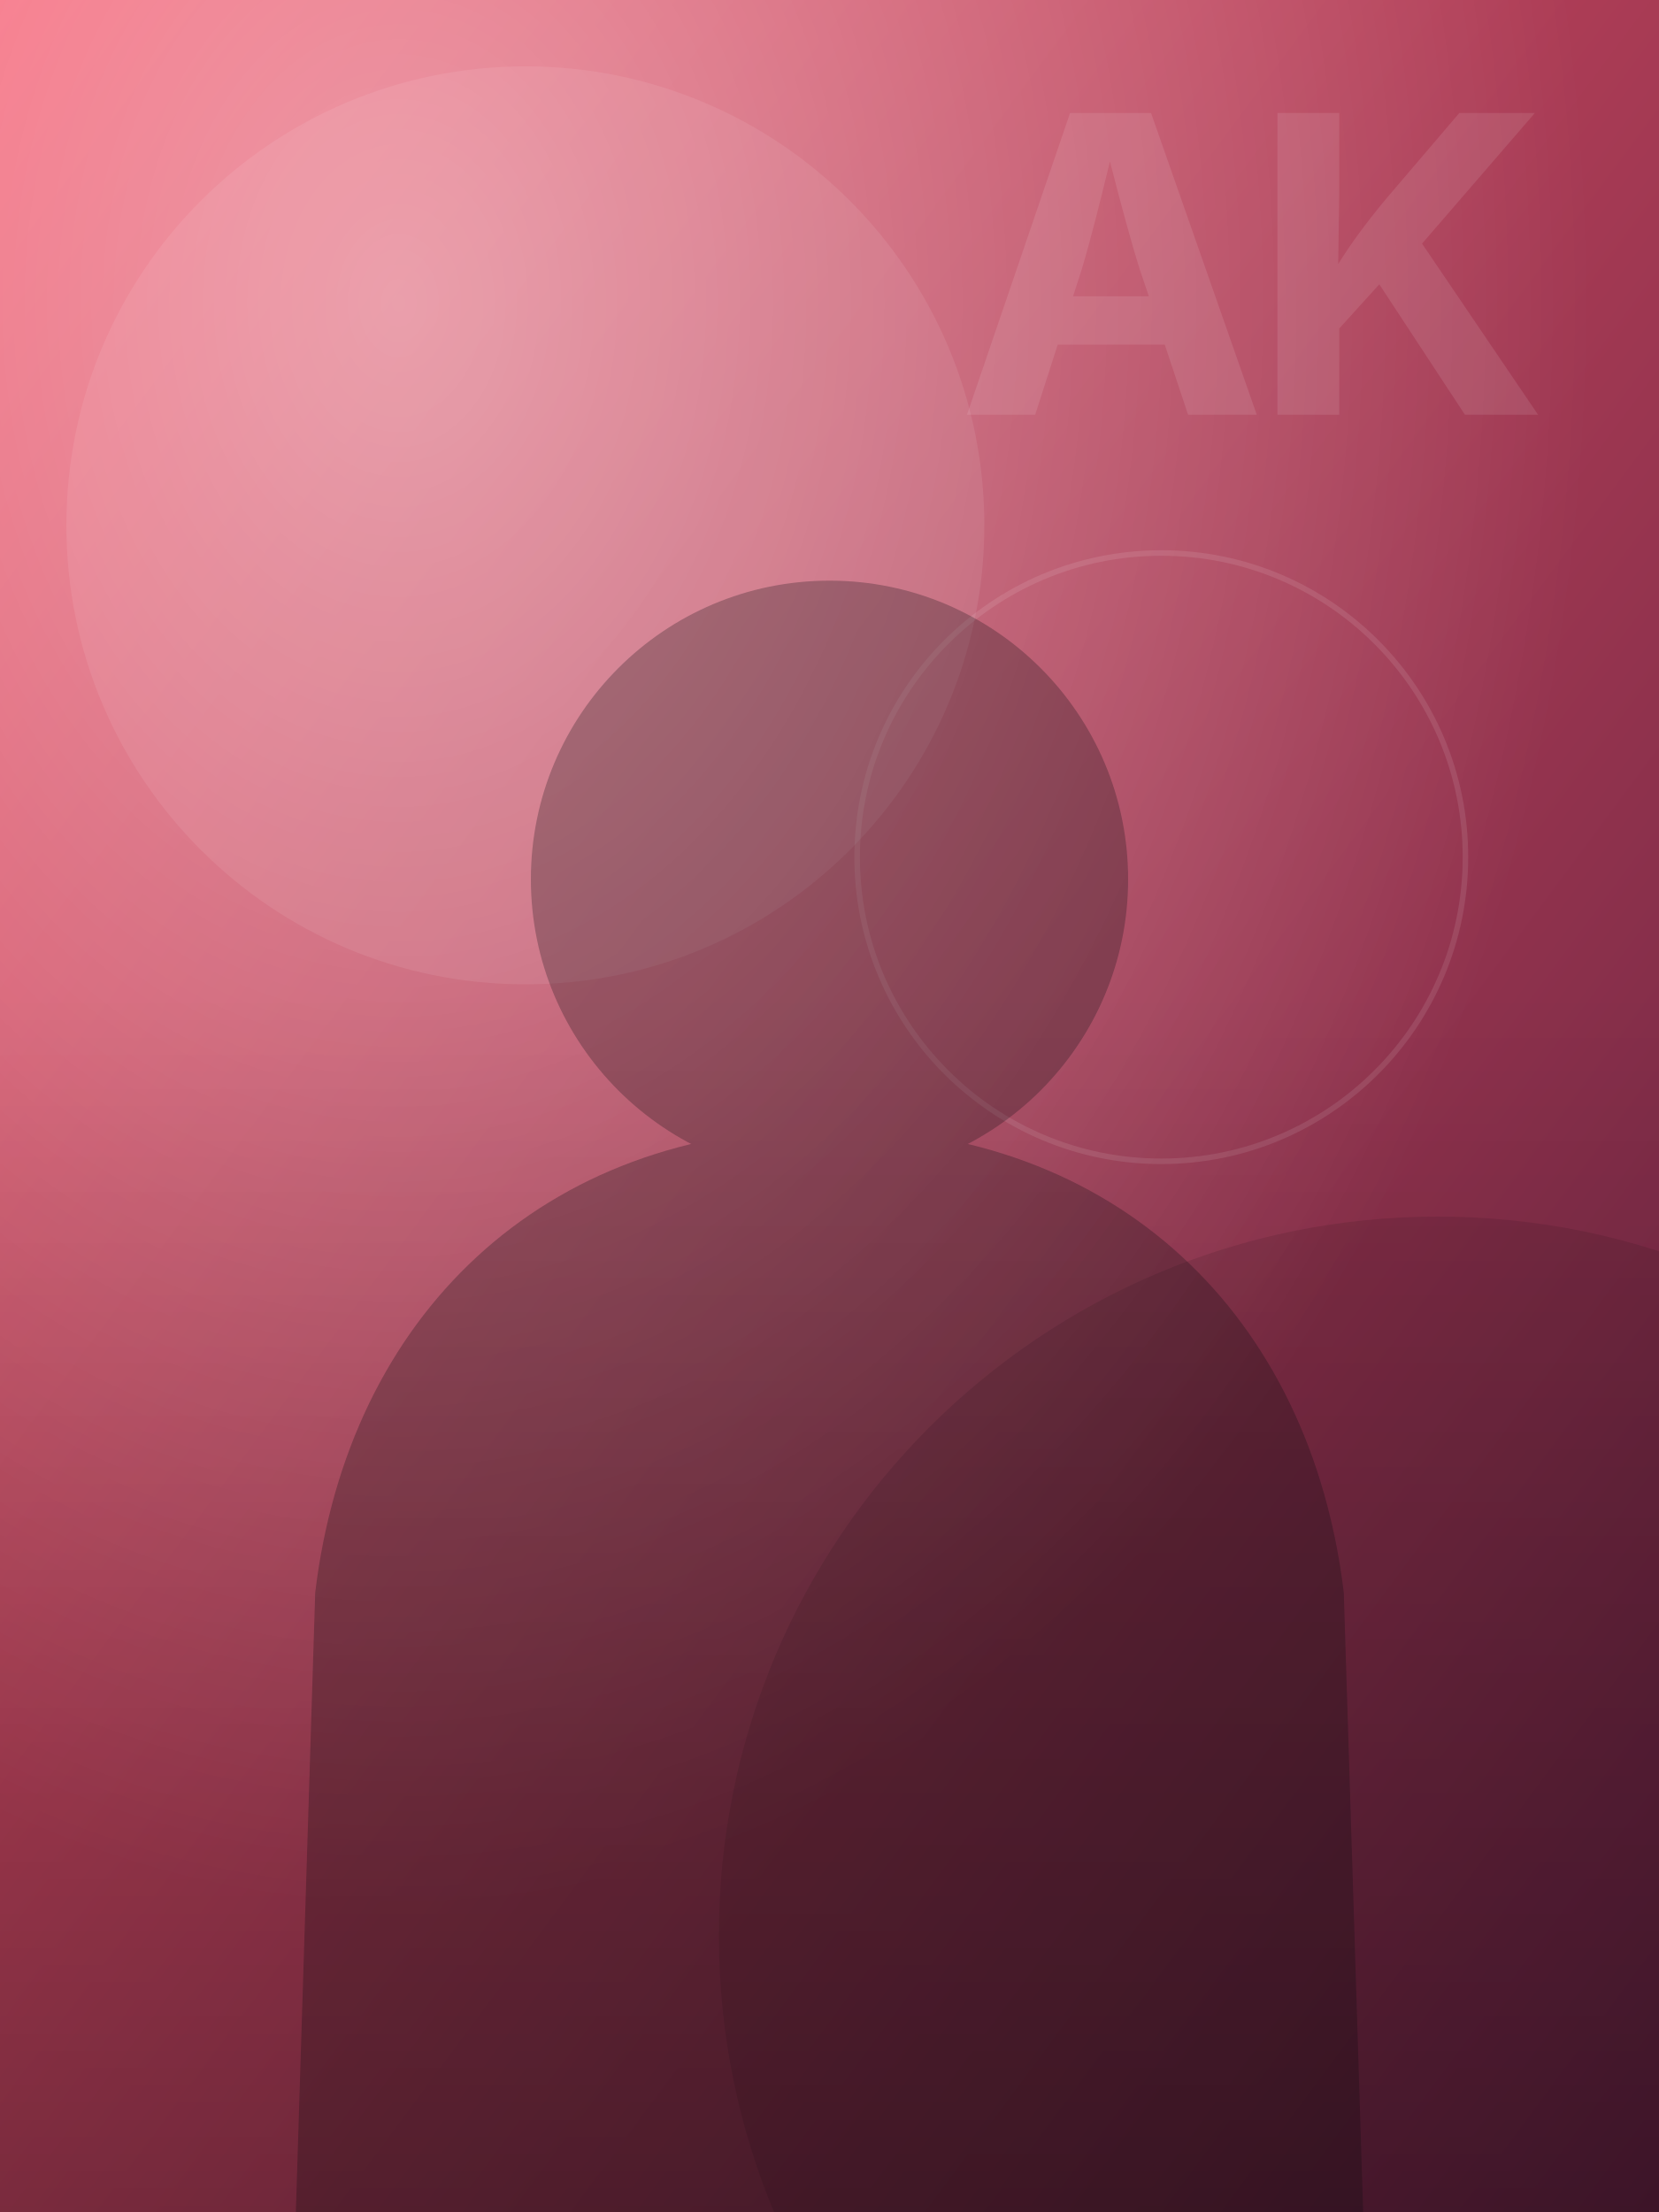
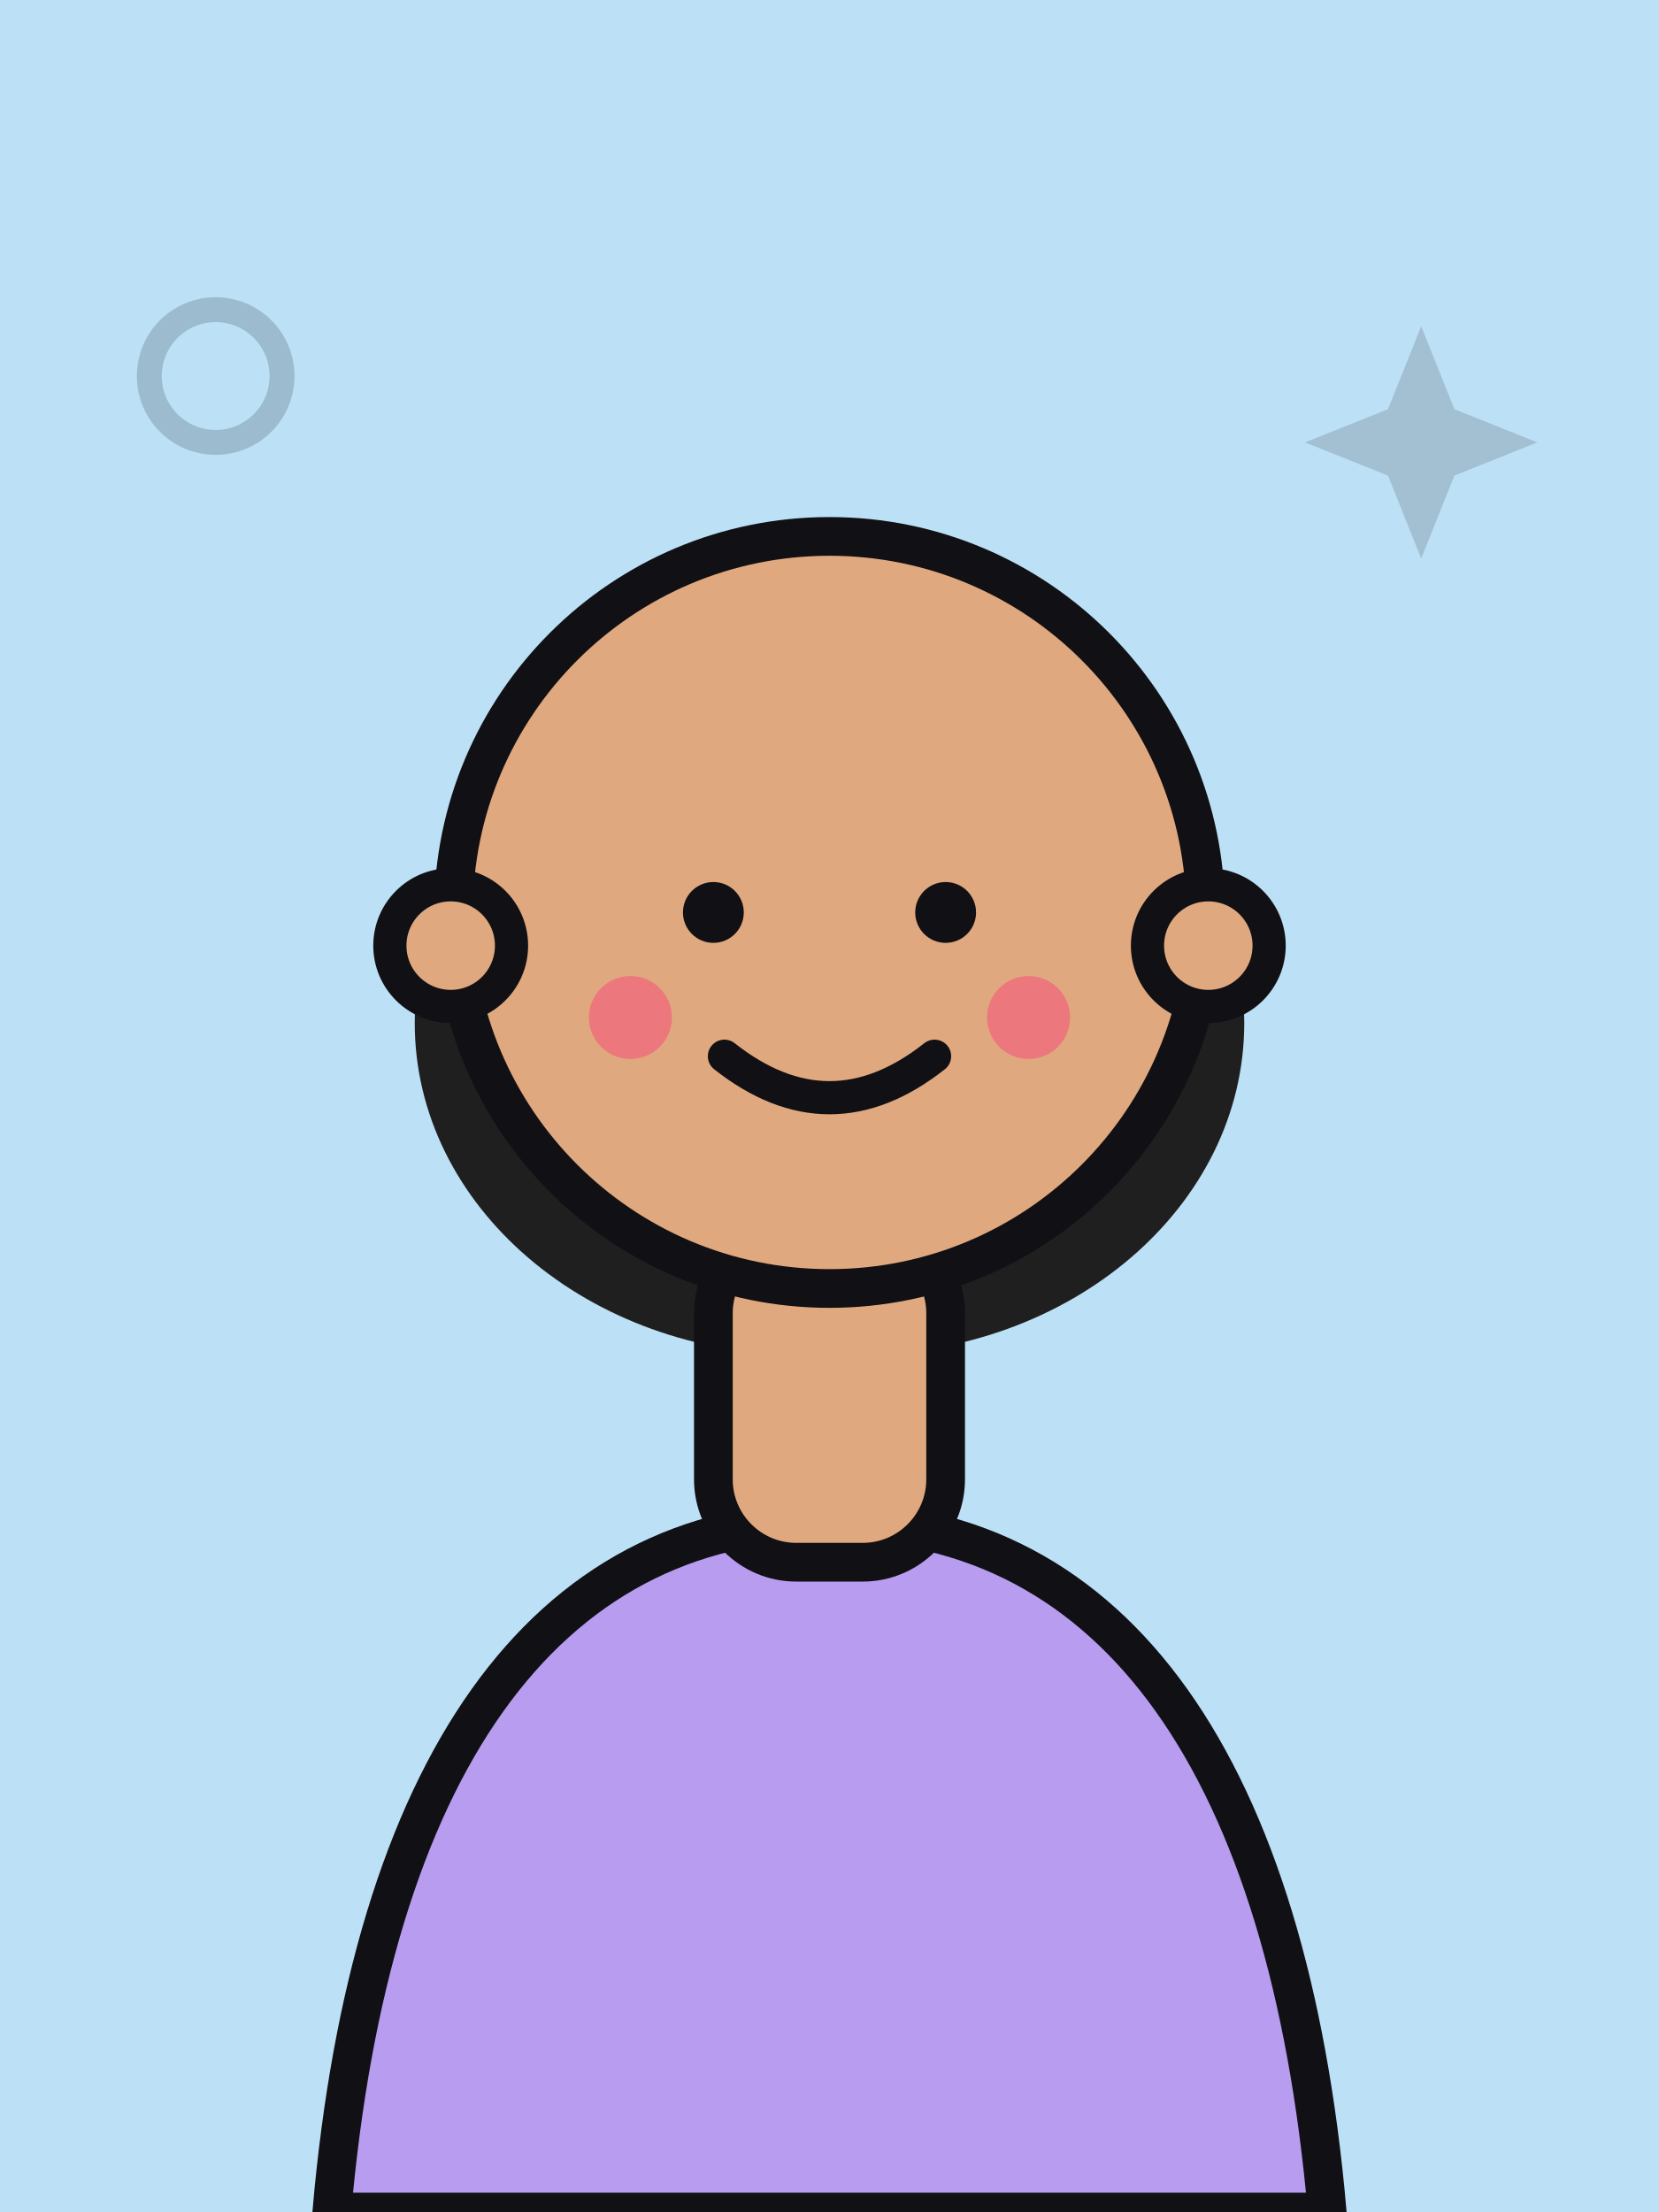
<svg xmlns="http://www.w3.org/2000/svg" viewBox="0 0 600 800" width="600" height="800" role="img" aria-label="Placeholder portrait">
-   <defs>
-     <linearGradient id="bg" x1="0" y1="0" x2="1" y2="1">
-       <stop offset="0" stop-color="#f5576c" />
-       <stop offset="1" stop-color="#5c1f3d" />
-     </linearGradient>
-     <radialGradient id="glow" cx="24%" cy="14%" r="72%">
-       <stop offset="0" stop-color="#ffffff" stop-opacity="0.42" />
-       <stop offset="1" stop-color="#ffffff" stop-opacity="0" />
-     </radialGradient>
-     <linearGradient id="shade" x1="0" y1="0" x2="0" y2="1">
-       <stop offset="0.45" stop-color="#000000" stop-opacity="0" />
-       <stop offset="1" stop-color="#000000" stop-opacity="0.28" />
-     </linearGradient>
-   </defs>
-   <rect width="600" height="800" fill="url(#bg)" />
-   <rect width="600" height="800" fill="url(#glow)" />
-   <circle cx="190" cy="190" r="166" fill="#ffffff" opacity="0.08" />
-   <circle cx="420" cy="310" r="110" fill="none" stroke="#ffffff" stroke-opacity="0.10" stroke-width="2" />
-   <circle cx="520" cy="700" r="260" fill="#000000" opacity="0.10" />
-   <g fill="#0a0a10" opacity="0.26">
-     <circle cx="300" cy="318" r="108" />
-     <path d="M300 408c-104 0-174 68-186 168l-7 224h386l-7-224c-12-100-82-168-186-168z" />
+   <rect width="600" height="800" fill="#BCE0F6" />
+   <circle cx="78" cy="136" r="24" fill="none" stroke="#111014" stroke-width="9" opacity=".18" />
+   <path d="M514 118l12 30 30 12-30 12-12 30-12-30-30-12 30-12z" fill="#111014" opacity=".16" />
+   <rect x="150" y="250" width="300" height="240" rx="140" fill="#1F1F1F" />
+   <path d="M120 800c14-160 76-250 180-250s166 90 180 250z" fill="#B79CF0" stroke="#111014" stroke-width="14" />
+   <rect x="258" y="445" width="84" height="120" rx="30" fill="#E0A87E" stroke="#111014" stroke-width="14" />
+   <circle cx="300" cy="330" r="136" fill="#E0A87E" stroke="#111014" stroke-width="14" />
+   <circle cx="163" cy="342" r="22" fill="#E0A87E" stroke="#111014" stroke-width="12" />
+   <circle cx="437" cy="342" r="22" fill="#E0A87E" stroke="#111014" stroke-width="12" />
+   <g fill="#111014">
+     <circle cx="258" cy="330" r="11" />
+     <circle cx="342" cy="330" r="11" />
  </g>
-   <text x="560" y="150" text-anchor="end" font-family="Inter, 'Segoe UI', Arial, sans-serif" font-size="150" font-weight="700" letter-spacing="-6" fill="#ffffff" opacity="0.10">AK</text>
-   <rect width="600" height="800" fill="url(#shade)" />
+   <path d="M262 382q38 30 76 0" fill="none" stroke="#111014" stroke-width="12" stroke-linecap="round" />
+   <g fill="#FF2D78" opacity=".4">
+     <circle cx="228" cy="368" r="15" />
+     <circle cx="372" cy="368" r="15" />
+   </g>
</svg>
